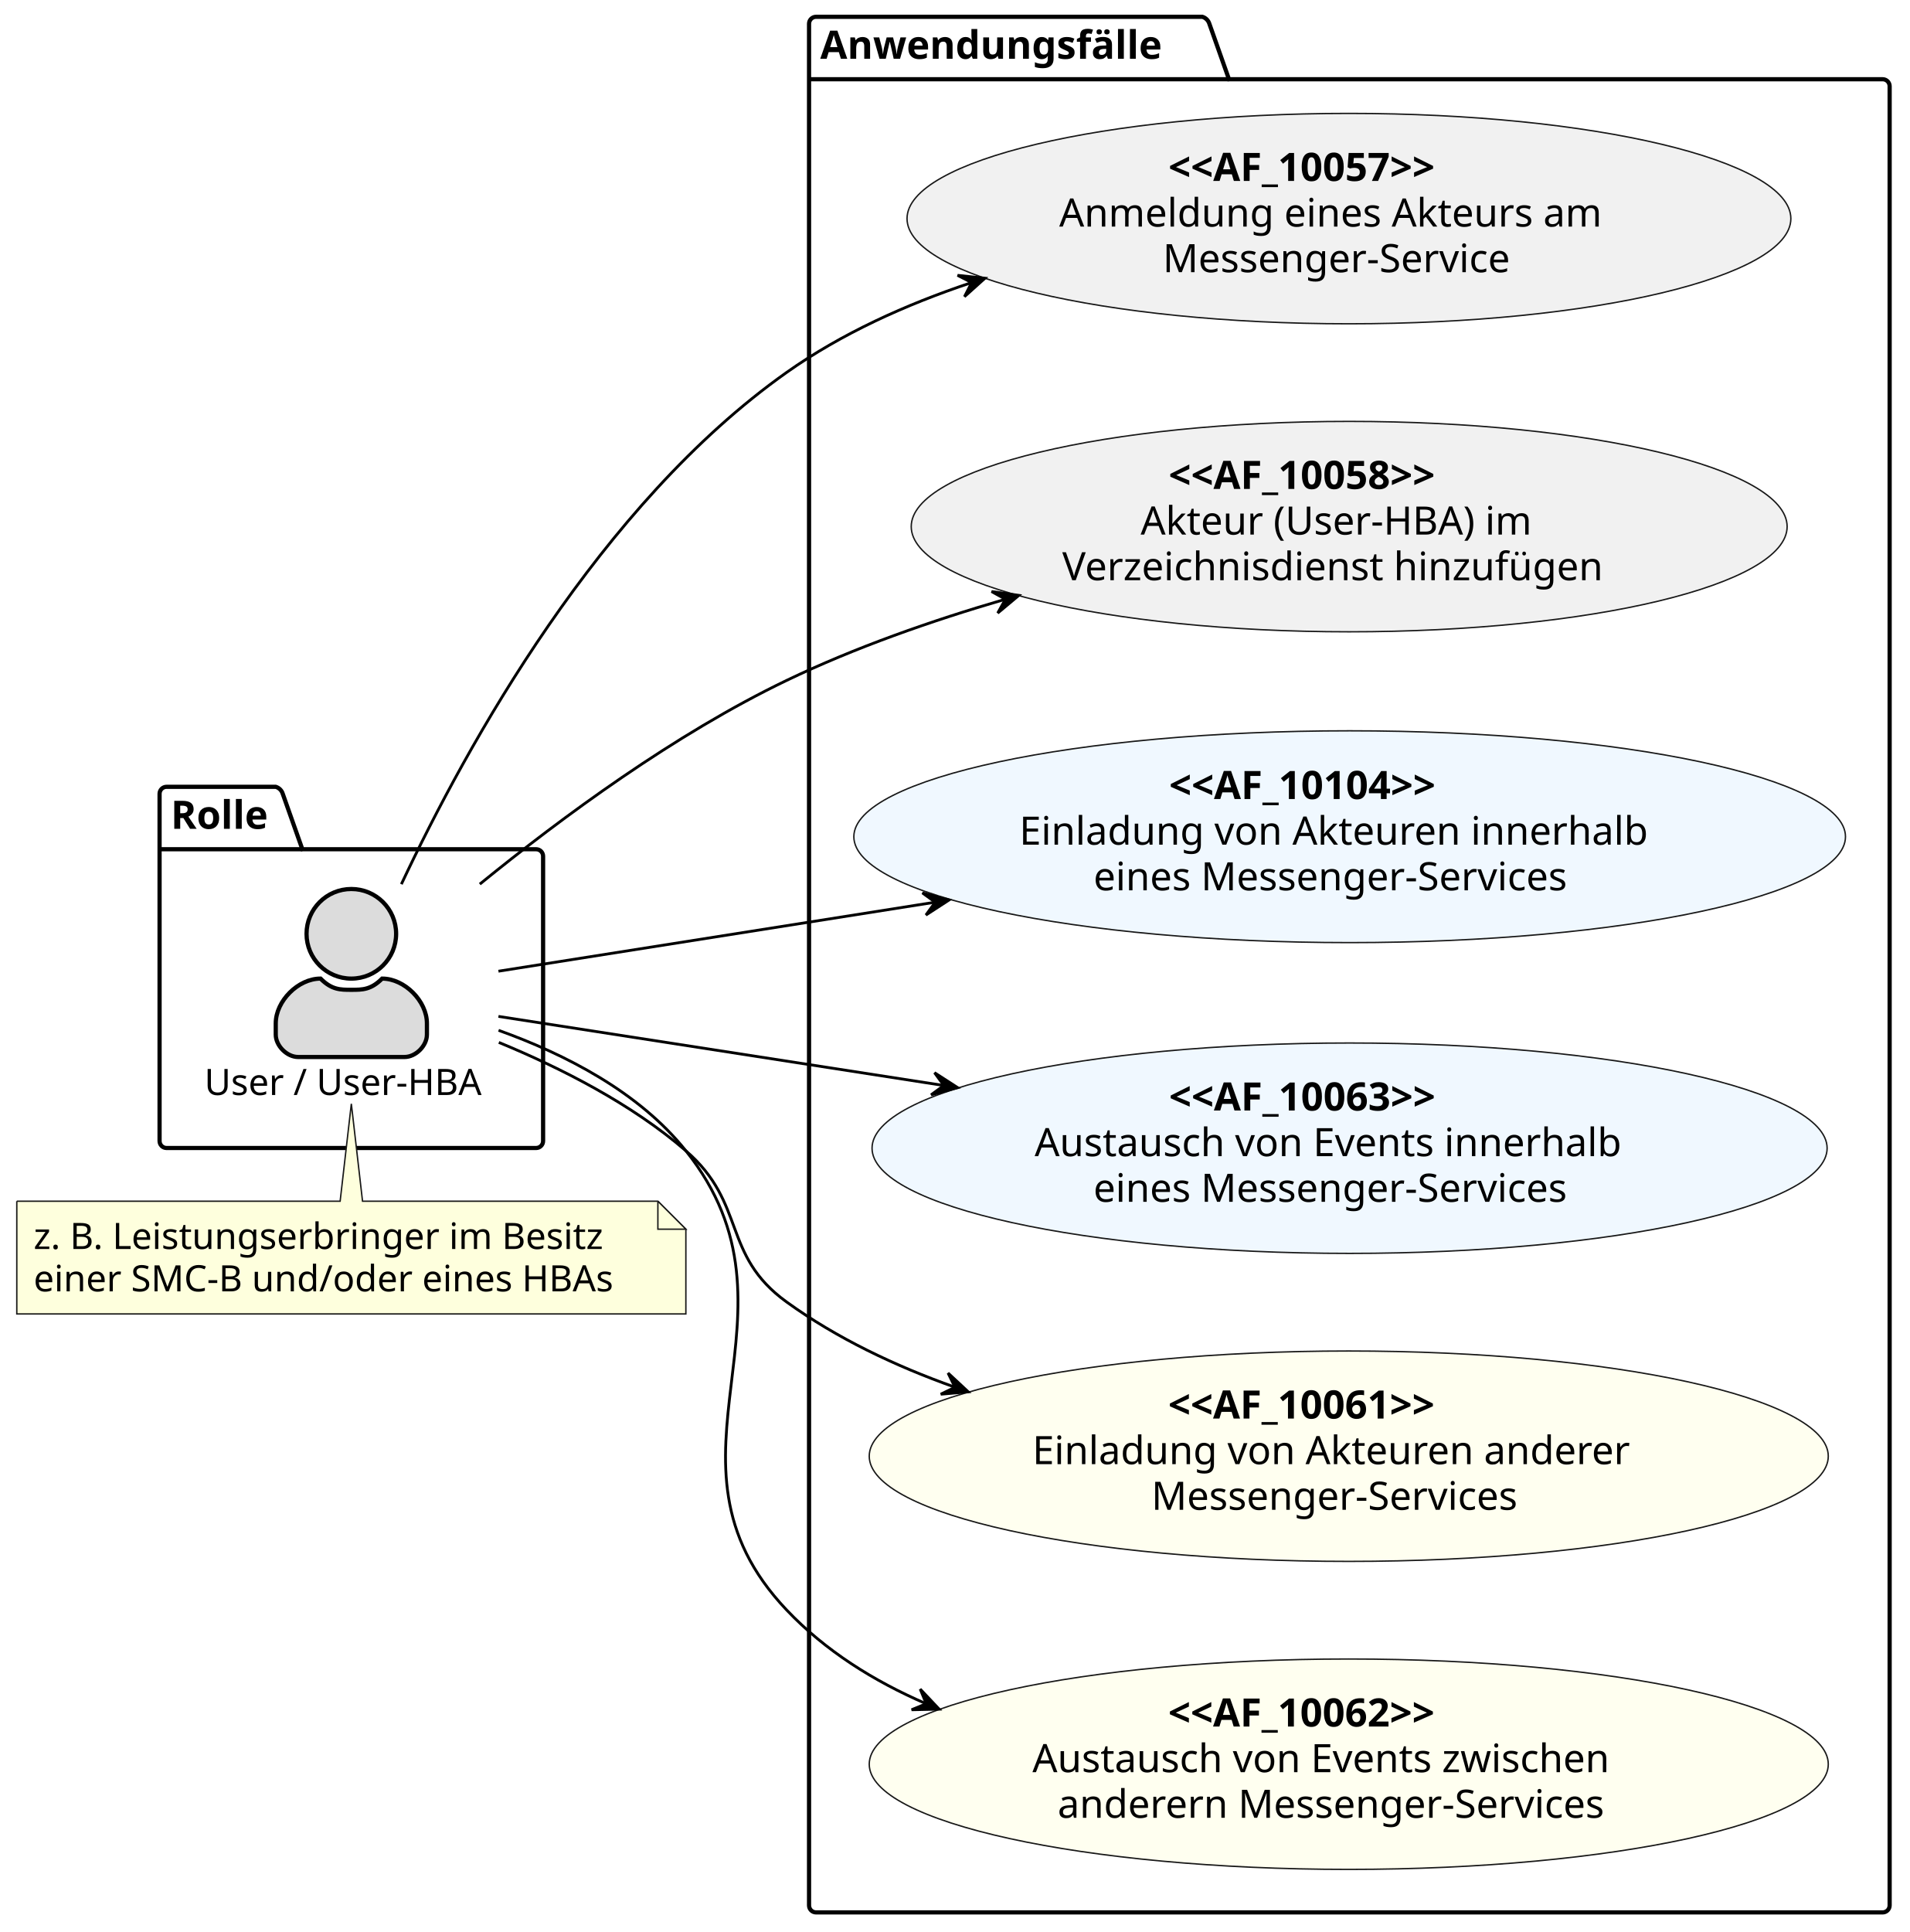
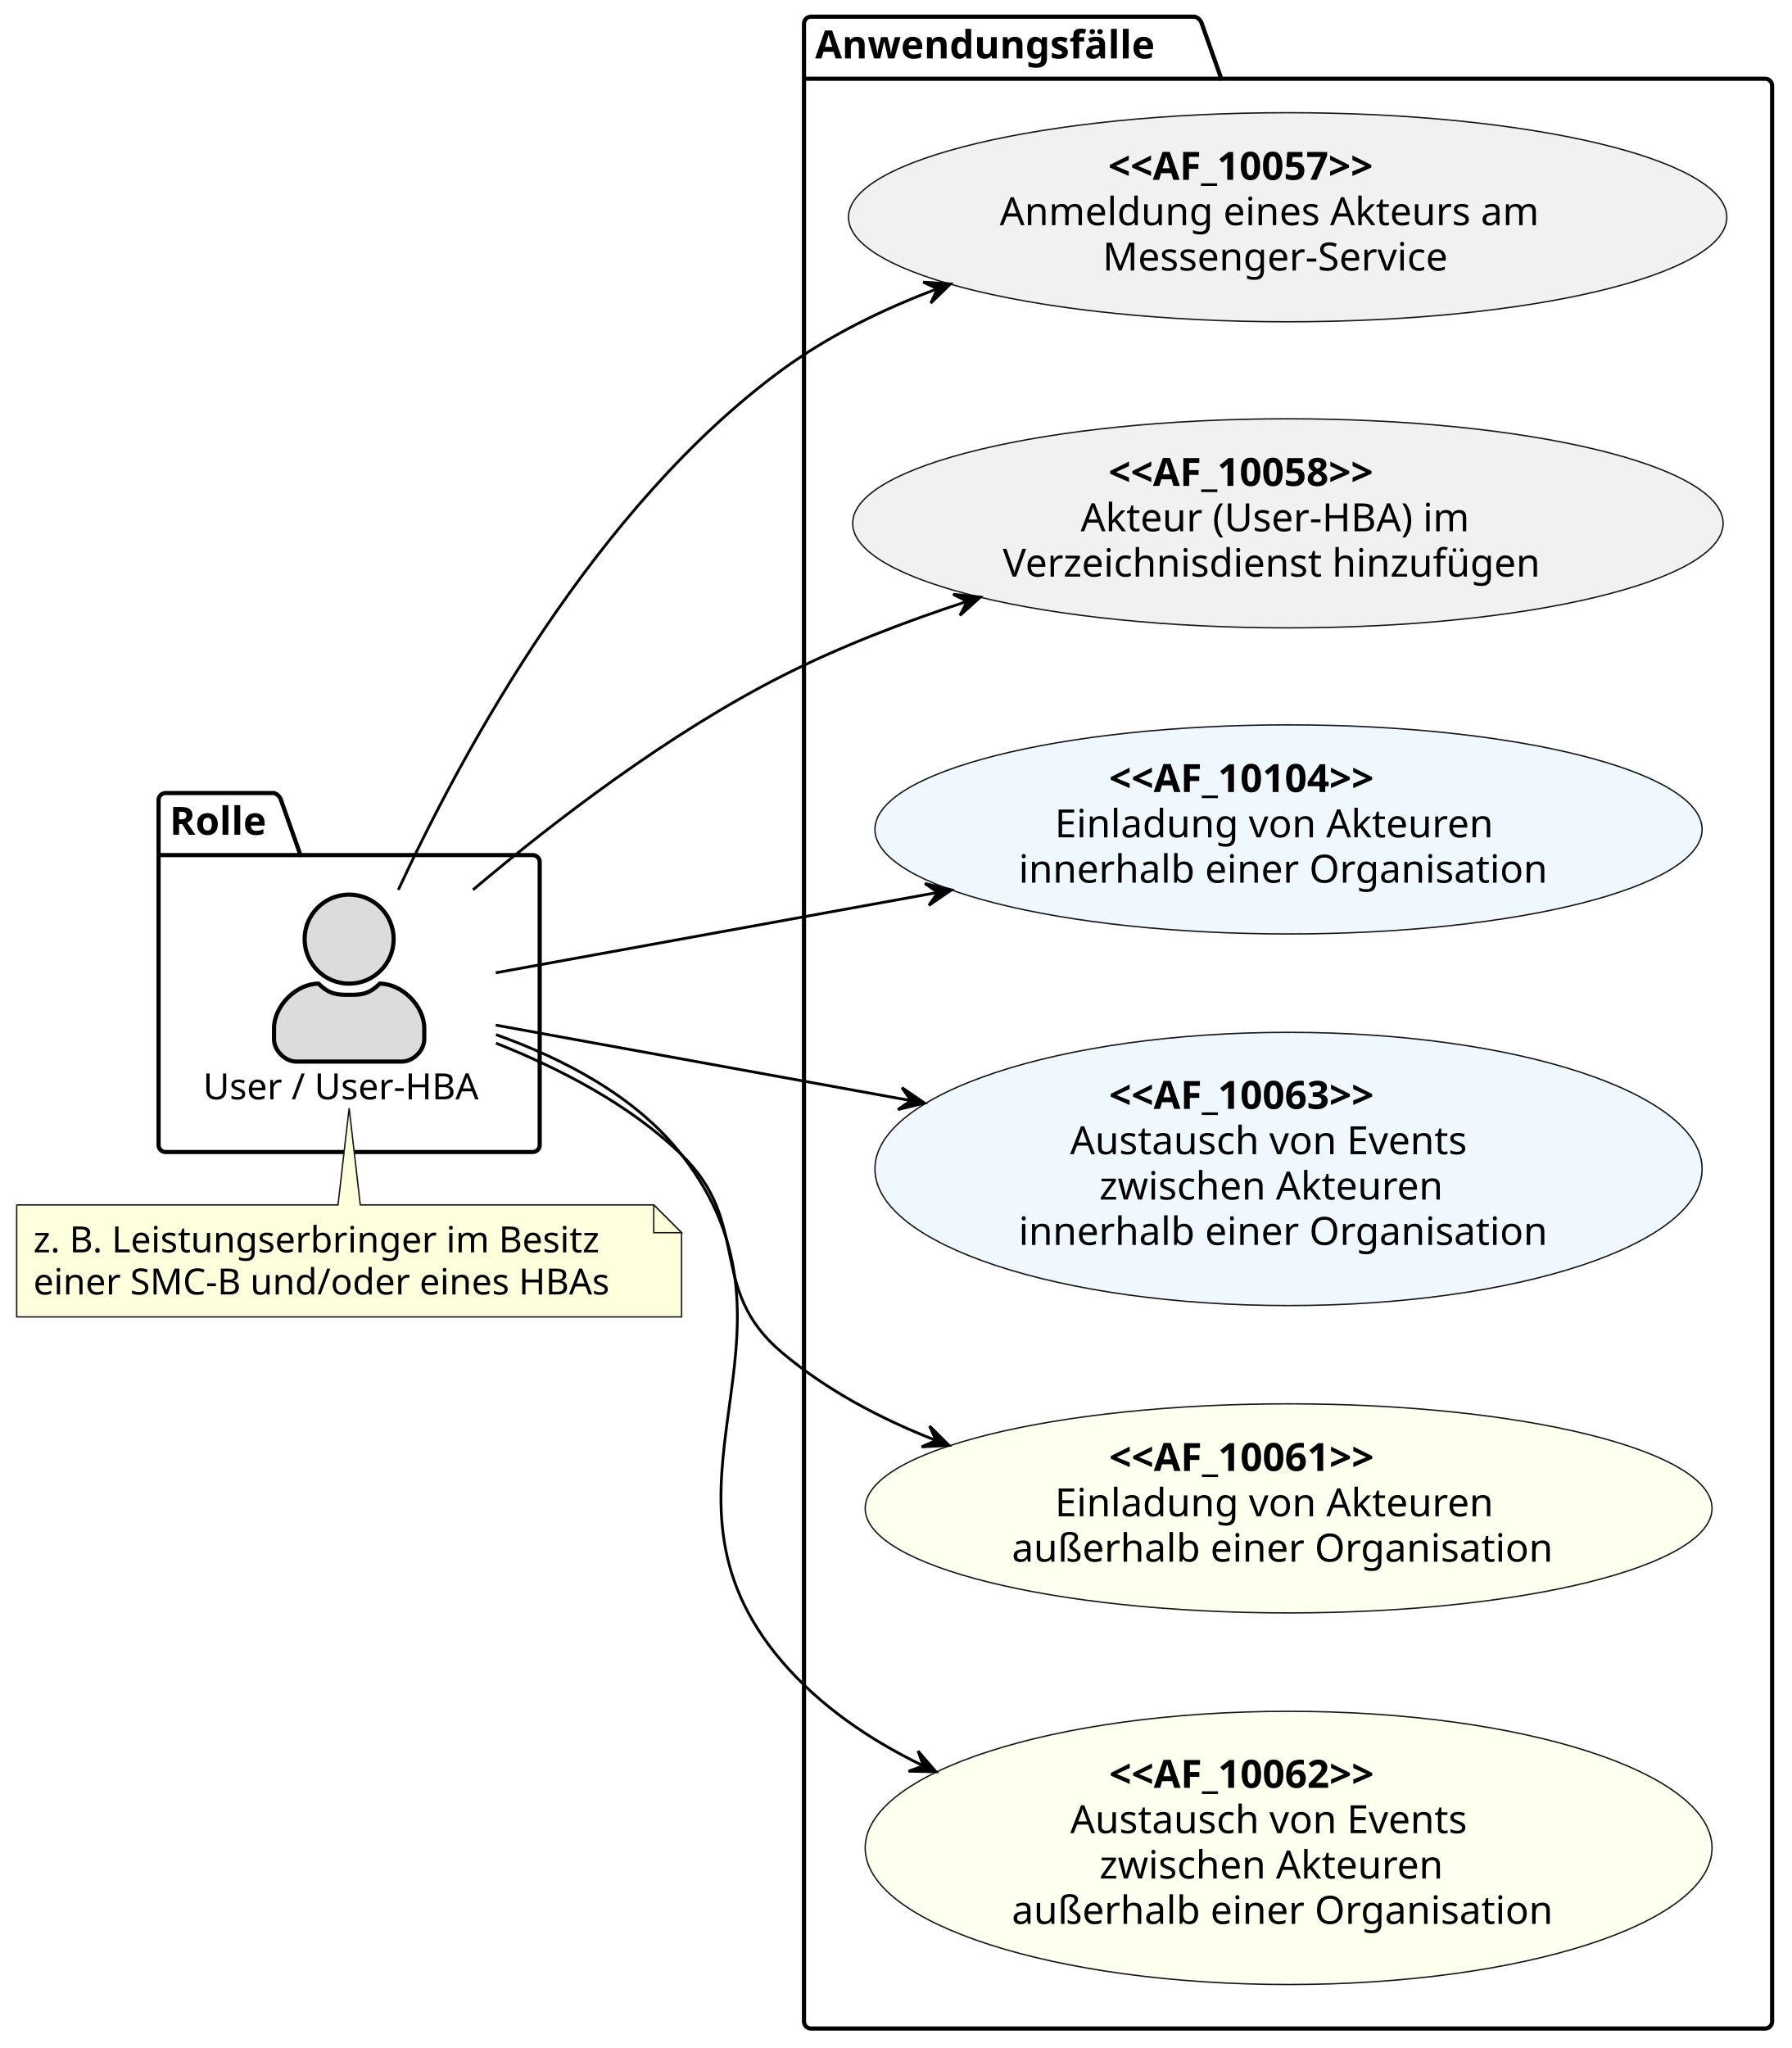
- <svg xmlns="http://www.w3.org/2000/svg" contentStyleType="text/css" height="1380px" preserveAspectRatio="none" style="width:1364px;height:1380px;background:#FFFFFF;" version="1.1" viewBox="0 0 1364 1380" width="1364px" zoomAndPan="magnify">
+ <svg xmlns="http://www.w3.org/2000/svg" contentStyleType="text/css" height="1472px" preserveAspectRatio="none" style="width:1288px;height:1472px;background:#FFFFFF;" version="1.1" viewBox="0 0 1288 1472" width="1288px" zoomAndPan="magnify">
  <defs />
  <g>
    <g id="cluster_Rolle">
-       <path d="M119,562 L197,562 A7.5,7.5 0 0 1 202,567 L216,606.594 L383,606.594 A5,5 0 0 1 388,611.594 L388,815 A5,5 0 0 1 383,820 L119,820 A5,5 0 0 1 114,815 L114,567 A5,5 0 0 1 119,562 " style="stroke:#000000;stroke-width:3.0;fill:none;" />
-       <line style="stroke:#000000;stroke-width:3.0;fill:none;" x1="114" x2="216" y1="606.594" y2="606.594" />
-       <text fill="#000000" font-family="sans-serif" font-size="28" font-weight="bold" lengthAdjust="spacing" textLength="76" x="122" y="591.99">Rolle</text>
+       <path d="M119,570 L197,570 A7.5,7.5 0 0 1 202,575 L216,614.594 L383,614.594 A5,5 0 0 1 388,619.594 L388,823 A5,5 0 0 1 383,828 L119,828 A5,5 0 0 1 114,823 L114,575 A5,5 0 0 1 119,570 " style="stroke:#000000;stroke-width:3.0;fill:none;" />
+       <line style="stroke:#000000;stroke-width:3.0;fill:none;" x1="114" x2="216" y1="614.594" y2="614.594" />
+       <text fill="#000000" font-family="sans-serif" font-size="28" font-weight="bold" lengthAdjust="spacing" textLength="76" x="122" y="599.99">Rolle</text>
    </g>
    <g id="cluster_Anwendungsfälle">
-       <path d="M583,12 L859,12 A7.5,7.5 0 0 1 864,17 L878,56.594 L1345,56.594 A5,5 0 0 1 1350,61.594 L1350,1361 A5,5 0 0 1 1345,1366 L583,1366 A5,5 0 0 1 578,1361 L578,17 A5,5 0 0 1 583,12 " style="stroke:#000000;stroke-width:3.0;fill:none;" />
+       <path d="M583,12 L859,12 A7.5,7.5 0 0 1 864,17 L878,56.594 L1269,56.594 A5,5 0 0 1 1274,61.594 L1274,1453 A5,5 0 0 1 1269,1458 L583,1458 A5,5 0 0 1 578,1453 L578,17 A5,5 0 0 1 583,12 " style="stroke:#000000;stroke-width:3.0;fill:none;" />
      <line style="stroke:#000000;stroke-width:3.0;fill:none;" x1="578" x2="878" y1="56.594" y2="56.594" />
      <text fill="#000000" font-family="sans-serif" font-size="28" font-weight="bold" lengthAdjust="spacing" textLength="274" x="586" y="41.99">Anwendungsfälle</text>
    </g>
    <g id="elem_uuh">
-       <ellipse cx="251" cy="667" fill="#DCDCDC" rx="32" ry="32" style="stroke:#000000;stroke-width:3.0;" />
-       <path d="M251,707 C259,707 265,707 273,699 C289,699 305,715 305,731 L305,739 C305,747 297,755 289,755 L213,755 C205,755 197,747 197,739 L197,731 C197,715 213,699 229,699 C237,707 243,707 251,707 " fill="#DCDCDC" style="stroke:#000000;stroke-width:3.0;" />
-       <text fill="#000000" font-family="Aapex" font-size="26" lengthAdjust="spacing" textLength="210" x="146" y="782.134">User / User-HBA</text>
+       <ellipse cx="251" cy="675" fill="#DCDCDC" rx="32" ry="32" style="stroke:#000000;stroke-width:3.0;" />
+       <path d="M251,715 C259,715 265,715 273,707 C289,707 305,723 305,739 L305,747 C305,755 297,763 289,763 L213,763 C205,763 197,755 197,747 L197,739 C197,723 213,707 229,707 C237,715 243,715 251,715 " fill="#DCDCDC" style="stroke:#000000;stroke-width:3.0;" />
+       <text fill="#000000" font-family="Aapex" font-size="26" lengthAdjust="spacing" textLength="210" x="146" y="790.134">User / User-HBA</text>
    </g>
    <g id="elem_UC1">
-       <ellipse cx="963.713" cy="156.142" fill="#F1F1F1" rx="315.713" ry="75.142" style="stroke:#181818;stroke-width:1.0;" />
-       <text fill="#000000" font-family="sans-serif" font-size="28" font-weight="bold" lengthAdjust="spacing" textLength="250" x="834.713" y="129.241">&lt;&lt;AF_10057&gt;&gt;</text>
-       <text fill="#000000" font-family="sans-serif" font-size="28" lengthAdjust="spacing" textLength="8" x="1084.713" y="129.241"> </text>
-       <text fill="#000000" font-family="sans-serif" font-size="28" lengthAdjust="spacing" textLength="406" x="756.713" y="161.835">Anmeldung eines Akteurs am</text>
-       <text fill="#000000" font-family="sans-serif" font-size="28" lengthAdjust="spacing" textLength="266" x="830.713" y="194.429">Messenger-Service</text>
+       <ellipse cx="925.713" cy="156.142" fill="#F1F1F1" rx="315.713" ry="75.142" style="stroke:#181818;stroke-width:1.0;" />
+       <text fill="#000000" font-family="sans-serif" font-size="28" font-weight="bold" lengthAdjust="spacing" textLength="250" x="796.713" y="129.241">&lt;&lt;AF_10057&gt;&gt;</text>
+       <text fill="#000000" font-family="sans-serif" font-size="28" lengthAdjust="spacing" textLength="8" x="1046.713" y="129.241"> </text>
+       <text fill="#000000" font-family="sans-serif" font-size="28" lengthAdjust="spacing" textLength="406" x="718.713" y="161.835">Anmeldung eines Akteurs am</text>
+       <text fill="#000000" font-family="sans-serif" font-size="28" lengthAdjust="spacing" textLength="266" x="792.713" y="194.429">Messenger-Service</text>
    </g>
    <g id="elem_UC2">
-       <ellipse cx="963.884" cy="376.142" fill="#F1F1F1" rx="312.884" ry="75.142" style="stroke:#181818;stroke-width:1.0;" />
-       <text fill="#000000" font-family="sans-serif" font-size="28" font-weight="bold" lengthAdjust="spacing" textLength="250" x="834.884" y="349.241">&lt;&lt;AF_10058&gt;&gt;</text>
-       <text fill="#000000" font-family="sans-serif" font-size="28" lengthAdjust="spacing" textLength="8" x="1084.884" y="349.241"> </text>
-       <text fill="#000000" font-family="sans-serif" font-size="28" lengthAdjust="spacing" textLength="290" x="814.884" y="381.835">Akteur (User-HBA) im</text>
-       <text fill="#000000" font-family="sans-serif" font-size="28" lengthAdjust="spacing" textLength="410" x="758.884" y="414.429">Verzeichnisdienst hinzufügen</text>
+       <ellipse cx="925.884" cy="376.142" fill="#F1F1F1" rx="312.884" ry="75.142" style="stroke:#181818;stroke-width:1.0;" />
+       <text fill="#000000" font-family="sans-serif" font-size="28" font-weight="bold" lengthAdjust="spacing" textLength="250" x="796.884" y="349.241">&lt;&lt;AF_10058&gt;&gt;</text>
+       <text fill="#000000" font-family="sans-serif" font-size="28" lengthAdjust="spacing" textLength="8" x="1046.884" y="349.241"> </text>
+       <text fill="#000000" font-family="sans-serif" font-size="28" lengthAdjust="spacing" textLength="290" x="776.884" y="381.835">Akteur (User-HBA) im</text>
+       <text fill="#000000" font-family="sans-serif" font-size="28" lengthAdjust="spacing" textLength="410" x="720.884" y="414.429">Verzeichnisdienst hinzufügen</text>
    </g>
    <g id="elem_UC3">
-       <ellipse cx="964.226" cy="597.645" fill="#F0F8FF" rx="354.226" ry="75.645" style="stroke:#181818;stroke-width:1.0;" />
-       <text fill="#000000" font-family="sans-serif" font-size="28" font-weight="bold" lengthAdjust="spacing" textLength="250" x="835.226" y="570.745">&lt;&lt;AF_10104&gt;&gt;</text>
-       <text fill="#000000" font-family="sans-serif" font-size="28" lengthAdjust="spacing" textLength="8" x="1085.226" y="570.745"> </text>
-       <text fill="#000000" font-family="sans-serif" font-size="28" lengthAdjust="spacing" textLength="464" x="728.226" y="603.339">Einladung von Akteuren innerhalb</text>
-       <text fill="#000000" font-family="sans-serif" font-size="28" lengthAdjust="spacing" textLength="366" x="781.226" y="635.932">eines Messenger-Services</text>
+       <ellipse cx="926.328" cy="596.142" fill="#F0F8FF" rx="297.328" ry="75.142" style="stroke:#181818;stroke-width:1.0;" />
+       <text fill="#000000" font-family="sans-serif" font-size="28" font-weight="bold" lengthAdjust="spacing" textLength="250" x="797.328" y="569.241">&lt;&lt;AF_10104&gt;&gt;</text>
+       <text fill="#000000" font-family="sans-serif" font-size="28" lengthAdjust="spacing" textLength="8" x="1047.328" y="569.241"> </text>
+       <text fill="#000000" font-family="sans-serif" font-size="28" lengthAdjust="spacing" textLength="328" x="758.328" y="601.835">Einladung von Akteuren</text>
+       <text fill="#000000" font-family="sans-serif" font-size="28" lengthAdjust="spacing" textLength="388" x="732.328" y="634.429">innerhalb einer Organisation</text>
    </g>
    <g id="elem_UC4">
-       <ellipse cx="964.169" cy="820.142" fill="#F0F8FF" rx="341.169" ry="75.142" style="stroke:#181818;stroke-width:1.0;" />
-       <text fill="#000000" font-family="sans-serif" font-size="28" font-weight="bold" lengthAdjust="spacing" textLength="250" x="835.169" y="793.241">&lt;&lt;AF_10063&gt;&gt;</text>
-       <text fill="#000000" font-family="sans-serif" font-size="28" lengthAdjust="spacing" textLength="8" x="1085.169" y="793.241"> </text>
-       <text fill="#000000" font-family="sans-serif" font-size="28" lengthAdjust="spacing" textLength="442" x="739.169" y="825.835">Austausch von Events innerhalb</text>
-       <text fill="#000000" font-family="sans-serif" font-size="28" lengthAdjust="spacing" textLength="366" x="781.169" y="858.429">eines Messenger-Services</text>
+       <ellipse cx="926.328" cy="840.189" fill="#F0F8FF" rx="297.328" ry="98.189" style="stroke:#181818;stroke-width:1.0;" />
+       <text fill="#000000" font-family="sans-serif" font-size="28" font-weight="bold" lengthAdjust="spacing" textLength="250" x="797.328" y="796.992">&lt;&lt;AF_10063&gt;&gt;</text>
+       <text fill="#000000" font-family="sans-serif" font-size="28" lengthAdjust="spacing" textLength="8" x="1047.328" y="796.992"> </text>
+       <text fill="#000000" font-family="sans-serif" font-size="28" lengthAdjust="spacing" textLength="306" x="769.328" y="829.586">Austausch von Events</text>
+       <text fill="#000000" font-family="sans-serif" font-size="28" lengthAdjust="spacing" textLength="264" x="790.328" y="862.179">zwischen Akteuren</text>
+       <text fill="#000000" font-family="sans-serif" font-size="28" lengthAdjust="spacing" textLength="388" x="732.328" y="894.773">innerhalb einer Organisation</text>
    </g>
    <g id="elem_UC5">
-       <ellipse cx="963.583" cy="1040.142" fill="#FFFFF0" rx="342.583" ry="75.142" style="stroke:#181818;stroke-width:1.0;" />
-       <text fill="#000000" font-family="sans-serif" font-size="28" font-weight="bold" lengthAdjust="spacing" textLength="250" x="834.583" y="1013.241">&lt;&lt;AF_10061&gt;&gt;</text>
-       <text fill="#000000" font-family="sans-serif" font-size="28" lengthAdjust="spacing" textLength="8" x="1084.583" y="1013.241"> </text>
-       <text fill="#000000" font-family="sans-serif" font-size="28" lengthAdjust="spacing" textLength="444" x="737.583" y="1045.835">Einladung von Akteuren anderer</text>
-       <text fill="#000000" font-family="sans-serif" font-size="28" lengthAdjust="spacing" textLength="282" x="822.583" y="1078.429">Messenger-Services</text>
+       <ellipse cx="926.399" cy="1084.142" fill="#FFFFF0" rx="304.399" ry="75.142" style="stroke:#181818;stroke-width:1.0;" />
+       <text fill="#000000" font-family="sans-serif" font-size="28" font-weight="bold" lengthAdjust="spacing" textLength="250" x="797.399" y="1057.241">&lt;&lt;AF_10061&gt;&gt;</text>
+       <text fill="#000000" font-family="sans-serif" font-size="28" lengthAdjust="spacing" textLength="8" x="1047.399" y="1057.241"> </text>
+       <text fill="#000000" font-family="sans-serif" font-size="28" lengthAdjust="spacing" textLength="328" x="758.399" y="1089.835">Einladung von Akteuren</text>
+       <text fill="#000000" font-family="sans-serif" font-size="28" lengthAdjust="spacing" textLength="398" x="727.399" y="1122.429">außerhalb einer Organisation</text>
    </g>
    <g id="elem_UC6">
-       <ellipse cx="963.583" cy="1260.142" fill="#FFFFF0" rx="342.583" ry="75.142" style="stroke:#181818;stroke-width:1.0;" />
-       <text fill="#000000" font-family="sans-serif" font-size="28" font-weight="bold" lengthAdjust="spacing" textLength="250" x="834.583" y="1233.241">&lt;&lt;AF_10062&gt;&gt;</text>
-       <text fill="#000000" font-family="sans-serif" font-size="28" lengthAdjust="spacing" textLength="8" x="1084.583" y="1233.241"> </text>
-       <text fill="#000000" font-family="sans-serif" font-size="28" lengthAdjust="spacing" textLength="444" x="737.583" y="1265.835">Austausch von Events zwischen</text>
-       <text fill="#000000" font-family="sans-serif" font-size="28" lengthAdjust="spacing" textLength="416" x="755.583" y="1298.429">anderern Messenger-Services</text>
+       <ellipse cx="926.399" cy="1328.189" fill="#FFFFF0" rx="304.399" ry="98.189" style="stroke:#181818;stroke-width:1.0;" />
+       <text fill="#000000" font-family="sans-serif" font-size="28" font-weight="bold" lengthAdjust="spacing" textLength="250" x="797.399" y="1284.992">&lt;&lt;AF_10062&gt;&gt;</text>
+       <text fill="#000000" font-family="sans-serif" font-size="28" lengthAdjust="spacing" textLength="8" x="1047.399" y="1284.992"> </text>
+       <text fill="#000000" font-family="sans-serif" font-size="28" lengthAdjust="spacing" textLength="306" x="769.399" y="1317.585">Austausch von Events</text>
+       <text fill="#000000" font-family="sans-serif" font-size="28" lengthAdjust="spacing" textLength="264" x="790.399" y="1350.179">zwischen Akteuren</text>
+       <text fill="#000000" font-family="sans-serif" font-size="28" lengthAdjust="spacing" textLength="398" x="727.399" y="1382.773">außerhalb einer Organisation</text>
    </g>
-     <g id="elem_GMN223">
-       <path d="M12,858 L12,938.531 A0,0 0 0 0 12,938.531 L490,938.531 A0,0 0 0 0 490,938.531 L490,878 L470,858 L259,858 L251,788.42 L243,858 L12,858 A0,0 0 0 0 12,858 " fill="#FEFFDD" style="stroke:#181818;stroke-width:1.0;" />
-       <path d="M470,858 L470,878 L490,878 L470,858 " fill="#FEFFDD" style="stroke:#181818;stroke-width:1.0;" />
-       <text fill="#000000" font-family="sans-serif" font-size="26" lengthAdjust="spacing" textLength="428" x="24" y="892.134">z. B. Leistungserbringer im Besitz</text>
-       <text fill="#000000" font-family="sans-serif" font-size="26" lengthAdjust="spacing" textLength="434" x="24" y="922.399">einer SMC-B und/oder eines HBAs</text>
+     <g id="elem_GMN18">
+       <path d="M12,866 L12,946.531 A0,0 0 0 0 12,946.531 L490,946.531 A0,0 0 0 0 490,946.531 L490,886 L470,866 L259,866 L251,796.42 L243,866 L12,866 A0,0 0 0 0 12,866 " fill="#FEFFDD" style="stroke:#181818;stroke-width:1.0;" />
+       <path d="M470,866 L470,886 L490,886 L470,866 " fill="#FEFFDD" style="stroke:#181818;stroke-width:1.0;" />
+       <text fill="#000000" font-family="sans-serif" font-size="26" lengthAdjust="spacing" textLength="428" x="24" y="900.134">z. B. Leistungserbringer im Besitz</text>
+       <text fill="#000000" font-family="sans-serif" font-size="26" lengthAdjust="spacing" textLength="434" x="24" y="930.399">einer SMC-B und/oder eines HBAs</text>
    </g>
    <g id="link_uuh_UC1">
-       <path d="M286.74,631.56 C333.78,531.56 428.58,360.36 562,266 C601.26,238.24 647.22,217.48 693.76,201.96 " fill="none" id="uuh-to-UC1" style="stroke:#000000;stroke-width:2.0;" />
-       <polygon fill="#000000" points="703.7,198.72,684.11,196.663,694.188,201.805,689.046,211.883,703.7,198.72" style="stroke:#000000;stroke-width:2.0;" />
+       <path d="M286.36,639.58 C333.28,538.5 428.28,364.14 562,266 C595.34,241.54 634.16,222.46 673.78,207.58 " fill="none" id="uuh-to-UC1" style="stroke:#000000;stroke-width:2.0;" />
+       <polygon fill="#000000" points="683.32,204.08,663.665,202.785,673.935,207.532,669.188,217.802,683.32,204.08" style="stroke:#000000;stroke-width:2.0;" />
    </g>
    <g id="link_uuh_UC2">
-       <path d="M342.78,631.52 C401.66,583.58 482.26,524.3 562,486 C610.74,462.58 665.3,443.44 718.06,428.08 " fill="none" id="uuh-to-UC2" style="stroke:#000000;stroke-width:2.0;" />
-       <polygon fill="#000000" points="727.9,425.26,708.395,422.513,718.285,428.007,712.79,437.897,727.9,425.26" style="stroke:#000000;stroke-width:2.0;" />
+       <path d="M340.06,639.52 C399.12,589.72 480.94,527.12 562,486 C603.56,464.92 649.9,447.06 695.16,432.28 " fill="none" id="uuh-to-UC2" style="stroke:#000000;stroke-width:2.0;" />
+       <polygon fill="#000000" points="704.8,429.18,685.21,427.123,695.288,432.265,690.146,442.343,704.8,429.18" style="stroke:#000000;stroke-width:2.0;" />
    </g>
    <g id="link_uuh_UC3">
-       <path d="M356.1,693.72 C438.12,680.76 557.12,661.96 668,644.44 " fill="none" id="uuh-to-UC3" style="stroke:#000000;stroke-width:2.0;" />
-       <polygon fill="#000000" points="678.02,642.86,658.987,637.785,668.144,644.43,661.499,653.587,678.02,642.86" style="stroke:#000000;stroke-width:2.0;" />
+       <path d="M356.38,699.2 C440.94,683.82 564.12,661.44 674.12,641.44 " fill="none" id="uuh-to-UC3" style="stroke:#000000;stroke-width:2.0;" />
+       <polygon fill="#000000" points="684.06,639.62,664.913,634.994,674.224,641.421,667.796,650.732,684.06,639.62" style="stroke:#000000;stroke-width:2.0;" />
    </g>
    <g id="link_uuh_UC4">
-       <path d="M356.1,726 C439.6,738.96 561.46,757.86 674.04,775.32 " fill="none" id="uuh-to-UC4" style="stroke:#000000;stroke-width:2.0;" />
-       <polygon fill="#000000" points="684.2,776.9,667.649,766.22,674.32,775.358,665.182,782.029,684.2,776.9" style="stroke:#000000;stroke-width:2.0;" />
+       <path d="M356.38,736.8 C435.96,751.26 549.76,771.96 654.58,791.02 " fill="none" id="uuh-to-UC4" style="stroke:#000000;stroke-width:2.0;" />
+       <polygon fill="#000000" points="664.7,792.86,648.436,781.748,654.864,791.059,645.553,797.486,664.7,792.86" style="stroke:#000000;stroke-width:2.0;" />
    </g>
    <g id="link_uuh_UC5">
-       <path d="M356.38,744.58 C400.78,762.86 451.24,788.54 490,822 C533.66,859.7 515.24,896.22 562,930 C597.82,955.88 639.46,975.66 682.04,990.8 " fill="none" id="uuh-to-UC5" style="stroke:#000000;stroke-width:2.0;" />
-       <polygon fill="#000000" points="691.72,994.16,677.306,980.735,682.265,990.904,672.096,995.862,691.72,994.16" style="stroke:#000000;stroke-width:2.0;" />
+       <path d="M356.54,749.76 C401.74,767.66 452.8,793.82 490,830 C540.72,879.34 507.92,926.38 562,972 C594.12,999.1 632.74,1019.64 672.64,1035.22 " fill="none" id="uuh-to-UC5" style="stroke:#000000;stroke-width:2.0;" />
+       <polygon fill="#000000" points="682.26,1038.88,668.303,1024.98,672.919,1035.309,662.59,1039.926,682.26,1038.88" style="stroke:#000000;stroke-width:2.0;" />
    </g>
    <g id="link_uuh_UC6">
-       <path d="M356.18,735.94 C403.58,752.92 456.54,780 490,822 C583,938.74 459.26,1041.74 562,1150 C589.66,1179.14 624.24,1200.8 661.44,1216.86 " fill="none" id="uuh-to-UC6" style="stroke:#000000;stroke-width:2.0;" />
-       <polygon fill="#000000" points="670.94,1220.82,657.417,1206.497,661.713,1216.964,651.247,1221.26,670.94,1220.82" style="stroke:#000000;stroke-width:2.0;" />
+       <path d="M356.58,743.64 C404.04,760.54 456.98,787.66 490,830 C591.42,960.04 455.04,1068.48 562,1194 C589.24,1225.98 624.86,1250.32 663.1,1268.86 " fill="none" id="uuh-to-UC6" style="stroke:#000000;stroke-width:2.0;" />
+       <polygon fill="#000000" points="672.88,1273.46,659.993,1258.563,663.83,1269.206,653.187,1273.043,672.88,1273.46" style="stroke:#000000;stroke-width:2.0;" />
    </g>
  </g>
</svg>
